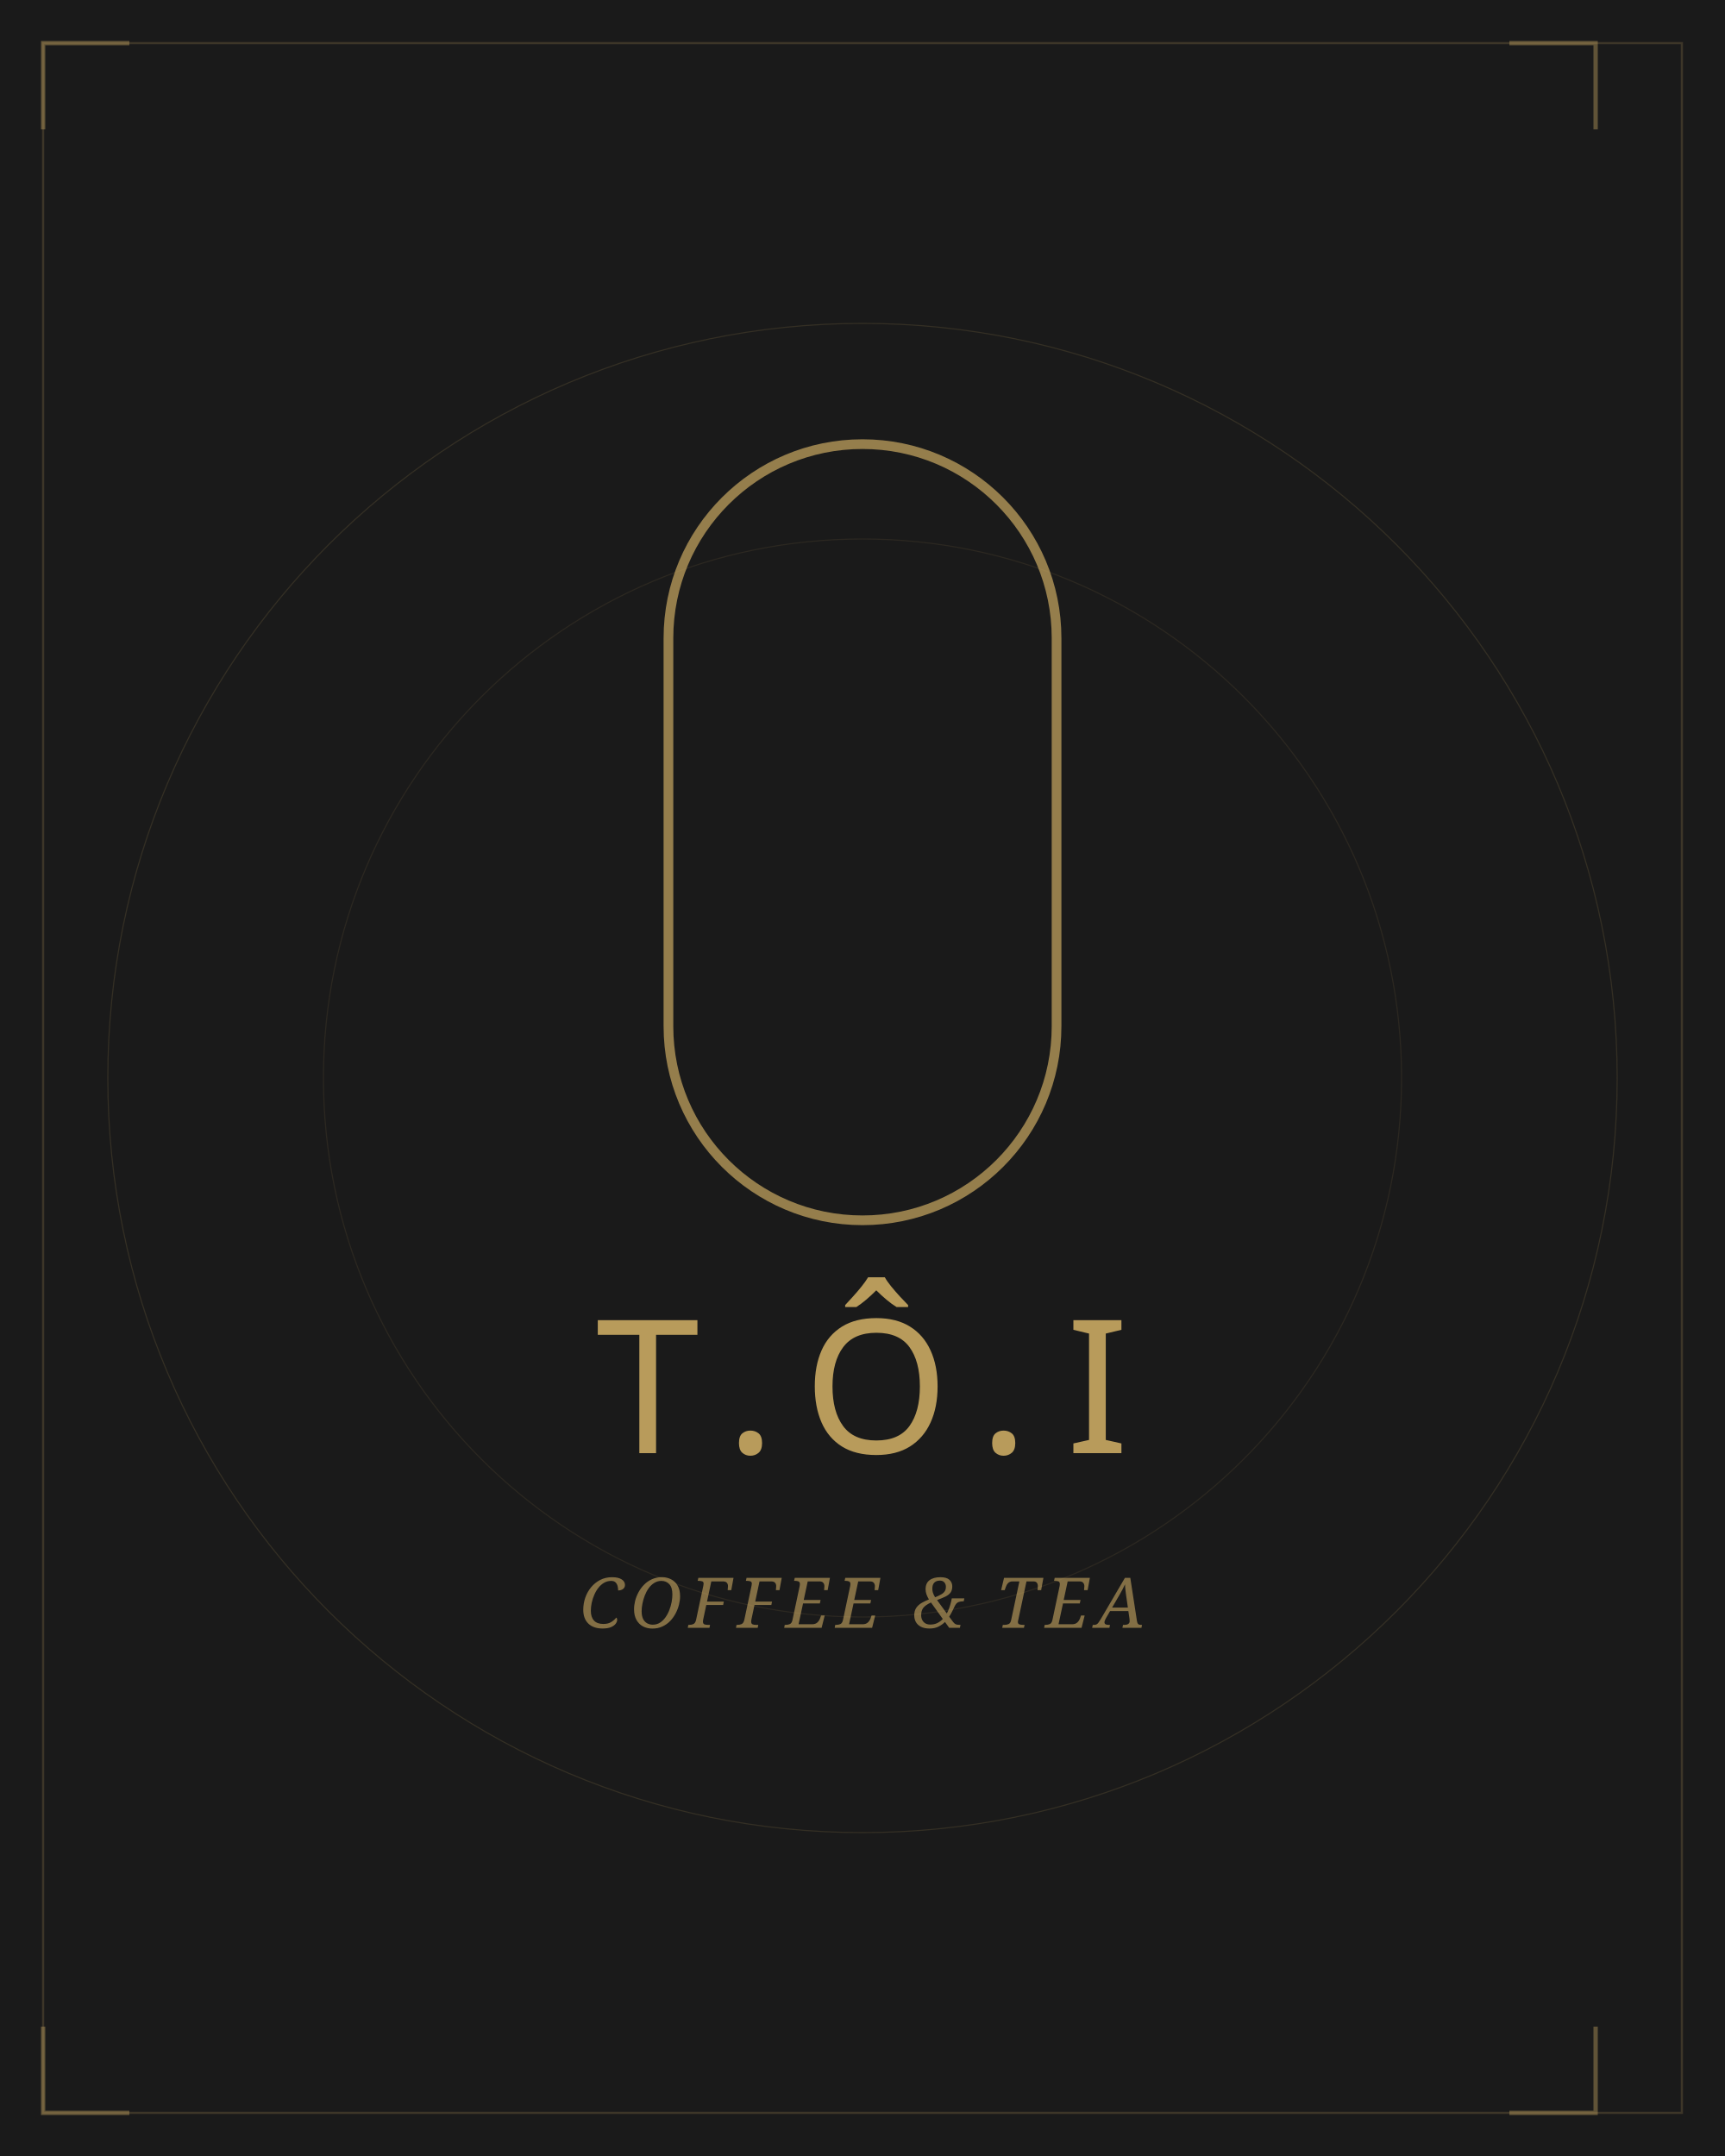
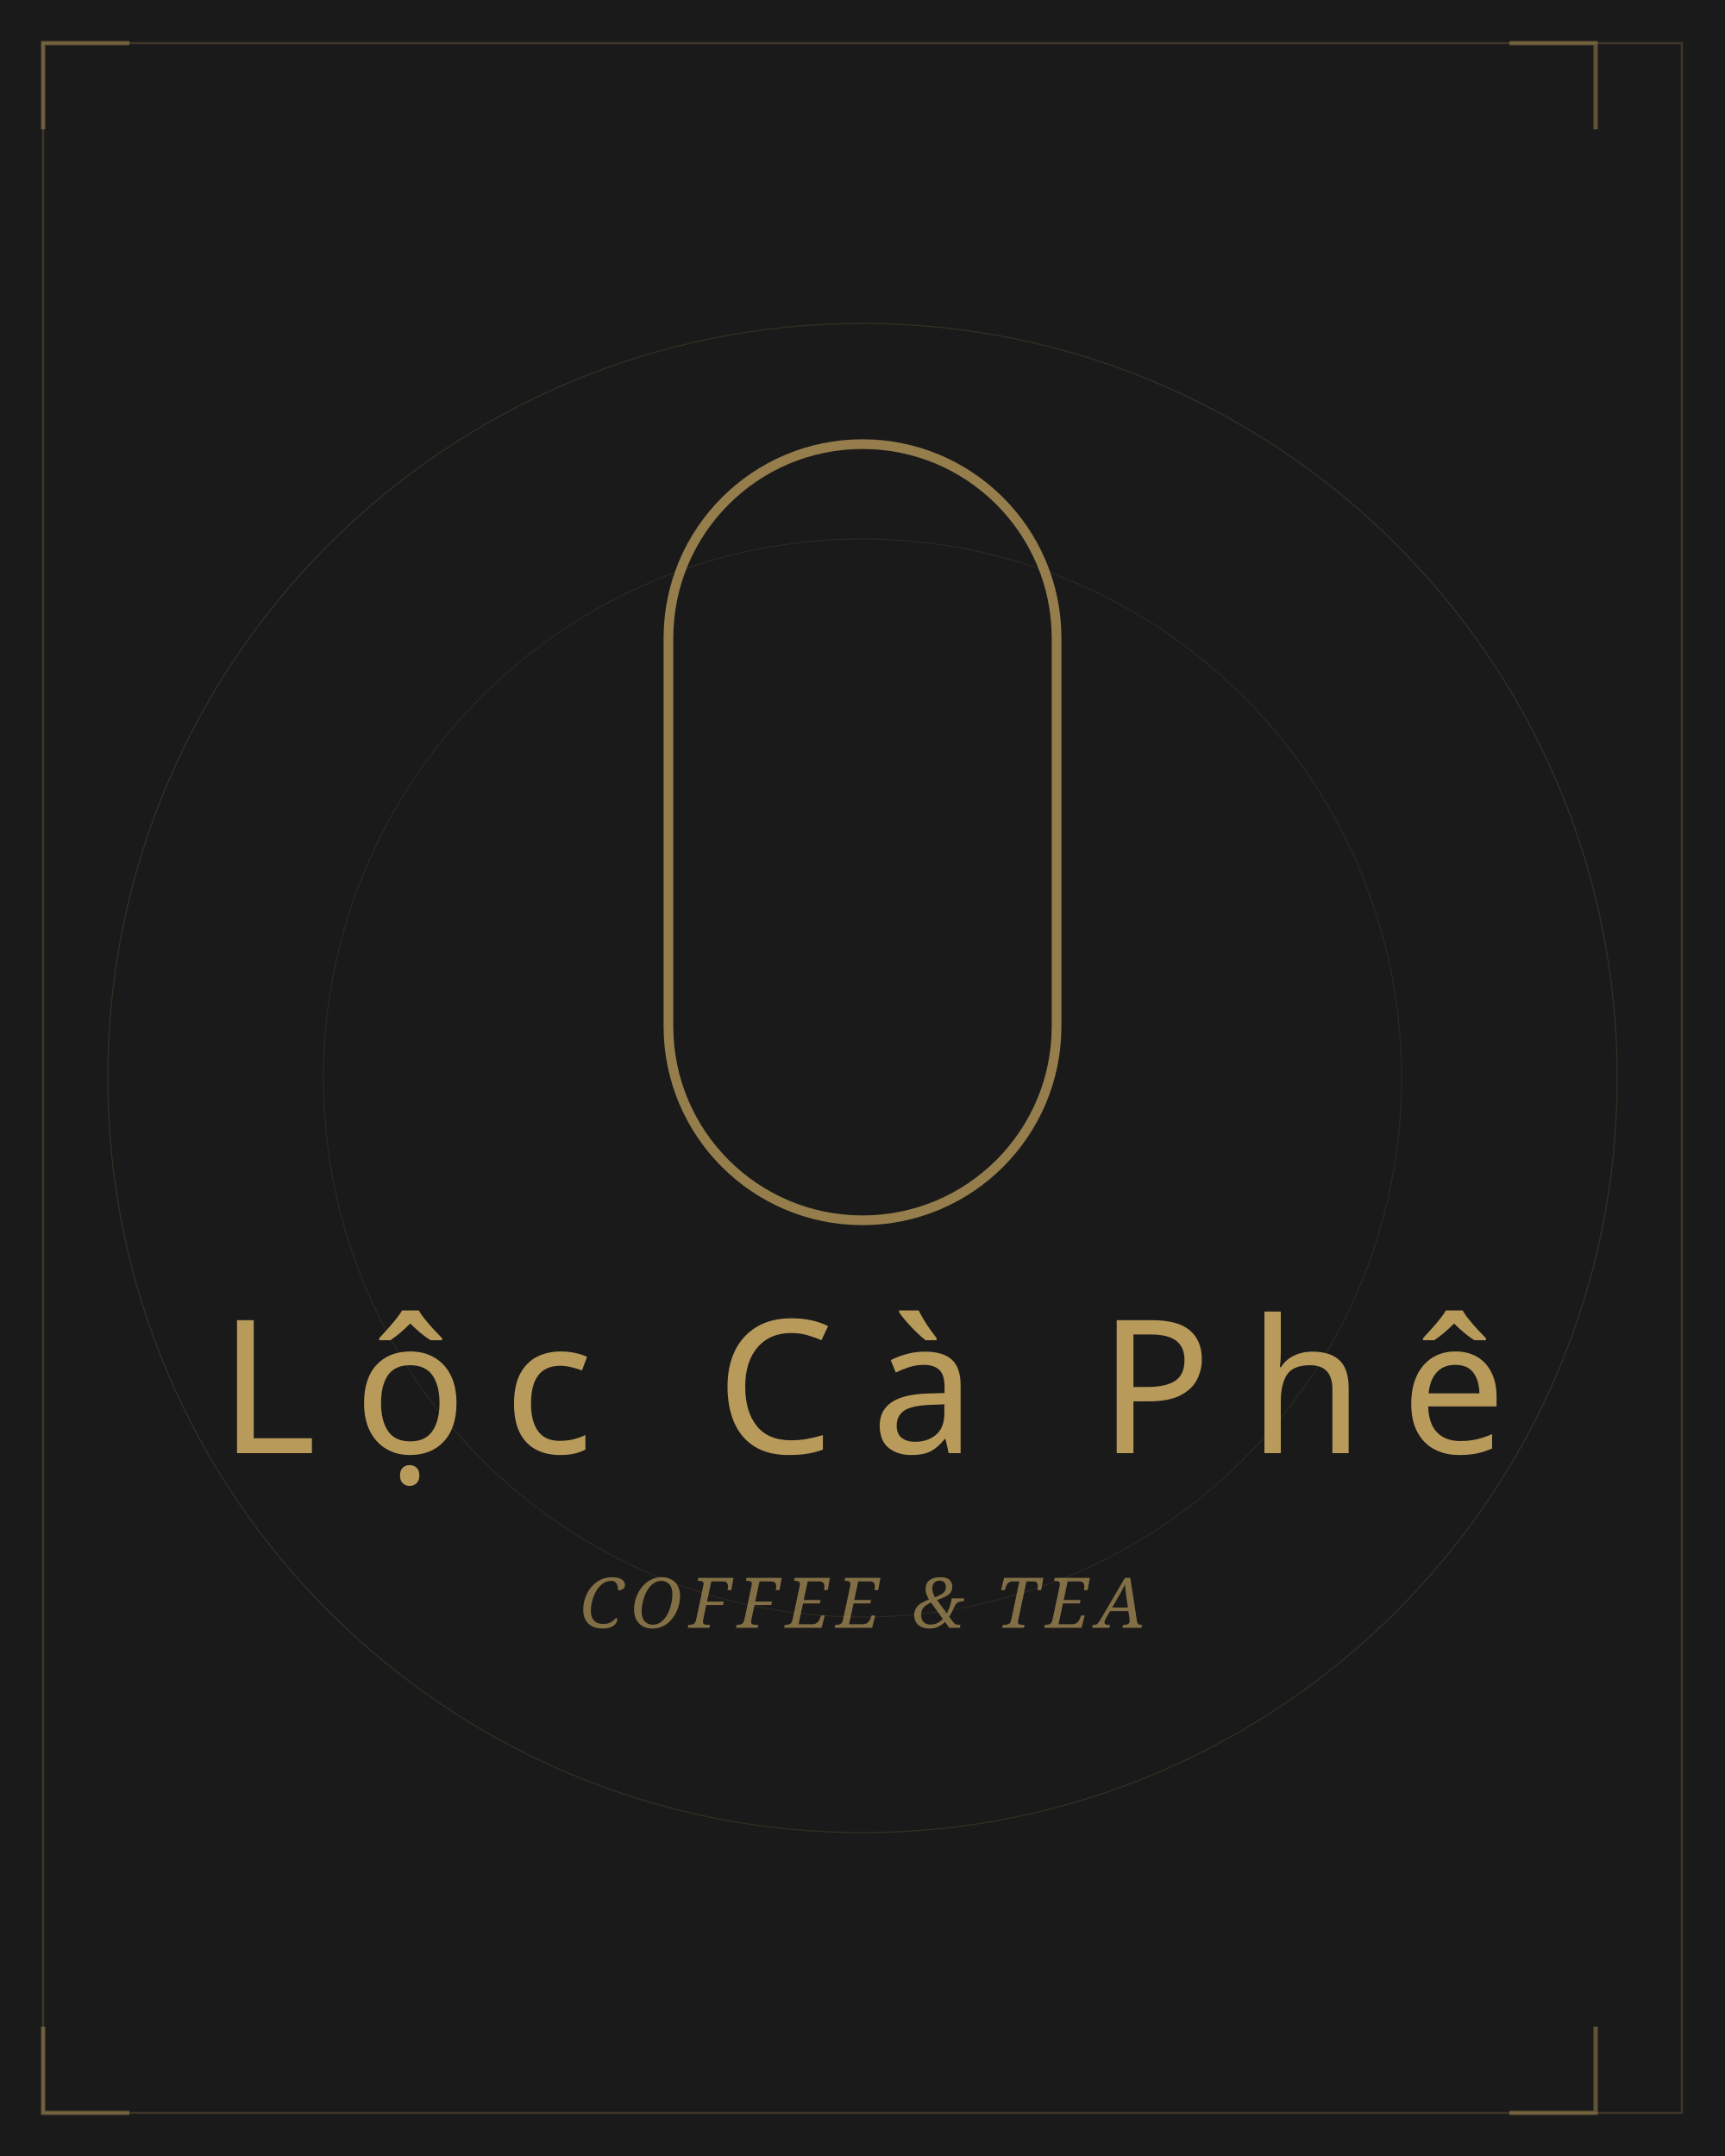
<svg xmlns="http://www.w3.org/2000/svg" width="800" height="1000" viewBox="0 0 800 1000" fill="none">
  <rect width="800" height="1000" fill="#1A1A1A" />
  <rect x="20" y="20" width="760" height="960" stroke="#C9A962" stroke-width="1" stroke-opacity="0.2" />
  <circle cx="400" cy="500" r="350" stroke="#C9A962" stroke-width="0.5" stroke-opacity="0.15" />
  <circle cx="400" cy="500" r="250" stroke="#C9A962" stroke-width="0.5" stroke-opacity="0.1" />
  <g transform="translate(400, 440) scale(1.8)">
    <path d="M-50 -80C-50 -107.614 -27.614 -130 0 -130C27.614 -130 50 -107.614 50 -80V20C50 47.614 27.614 70 0 70C-27.614 70 -50 47.614 -50 20V-80Z" stroke="#C9A962" stroke-width="2.5" stroke-opacity="0.7" />
-     <text y="130" fill="#C9A962" fill-opacity="0.9" font-family="Oswald, sans-serif" font-size="48" font-weight="500" text-anchor="middle" letter-spacing="0.2em">T.Ô.I</text>
+     <text y="130" fill="#C9A962" fill-opacity="0.9" font-family="Oswald, sans-serif" font-size="48" font-weight="500" text-anchor="middle" letter-spacing="0.2em">Lộc Cà Phê</text>
    <text y="175" fill="#C9A962" fill-opacity="0.6" font-family="Lora, serif" font-size="18" font-style="italic" text-anchor="middle" letter-spacing="0.1em">COFFEE &amp; TEA</text>
  </g>
  <path d="M20 60V20H60" stroke="#C9A962" stroke-width="2" stroke-opacity="0.4" />
  <path d="M740 60V20H700" stroke="#C9A962" stroke-width="2" stroke-opacity="0.4" />
  <path d="M20 940V980H60" stroke="#C9A962" stroke-width="2" stroke-opacity="0.4" />
  <path d="M740 940V980H700" stroke="#C9A962" stroke-width="2" stroke-opacity="0.4" />
</svg>
